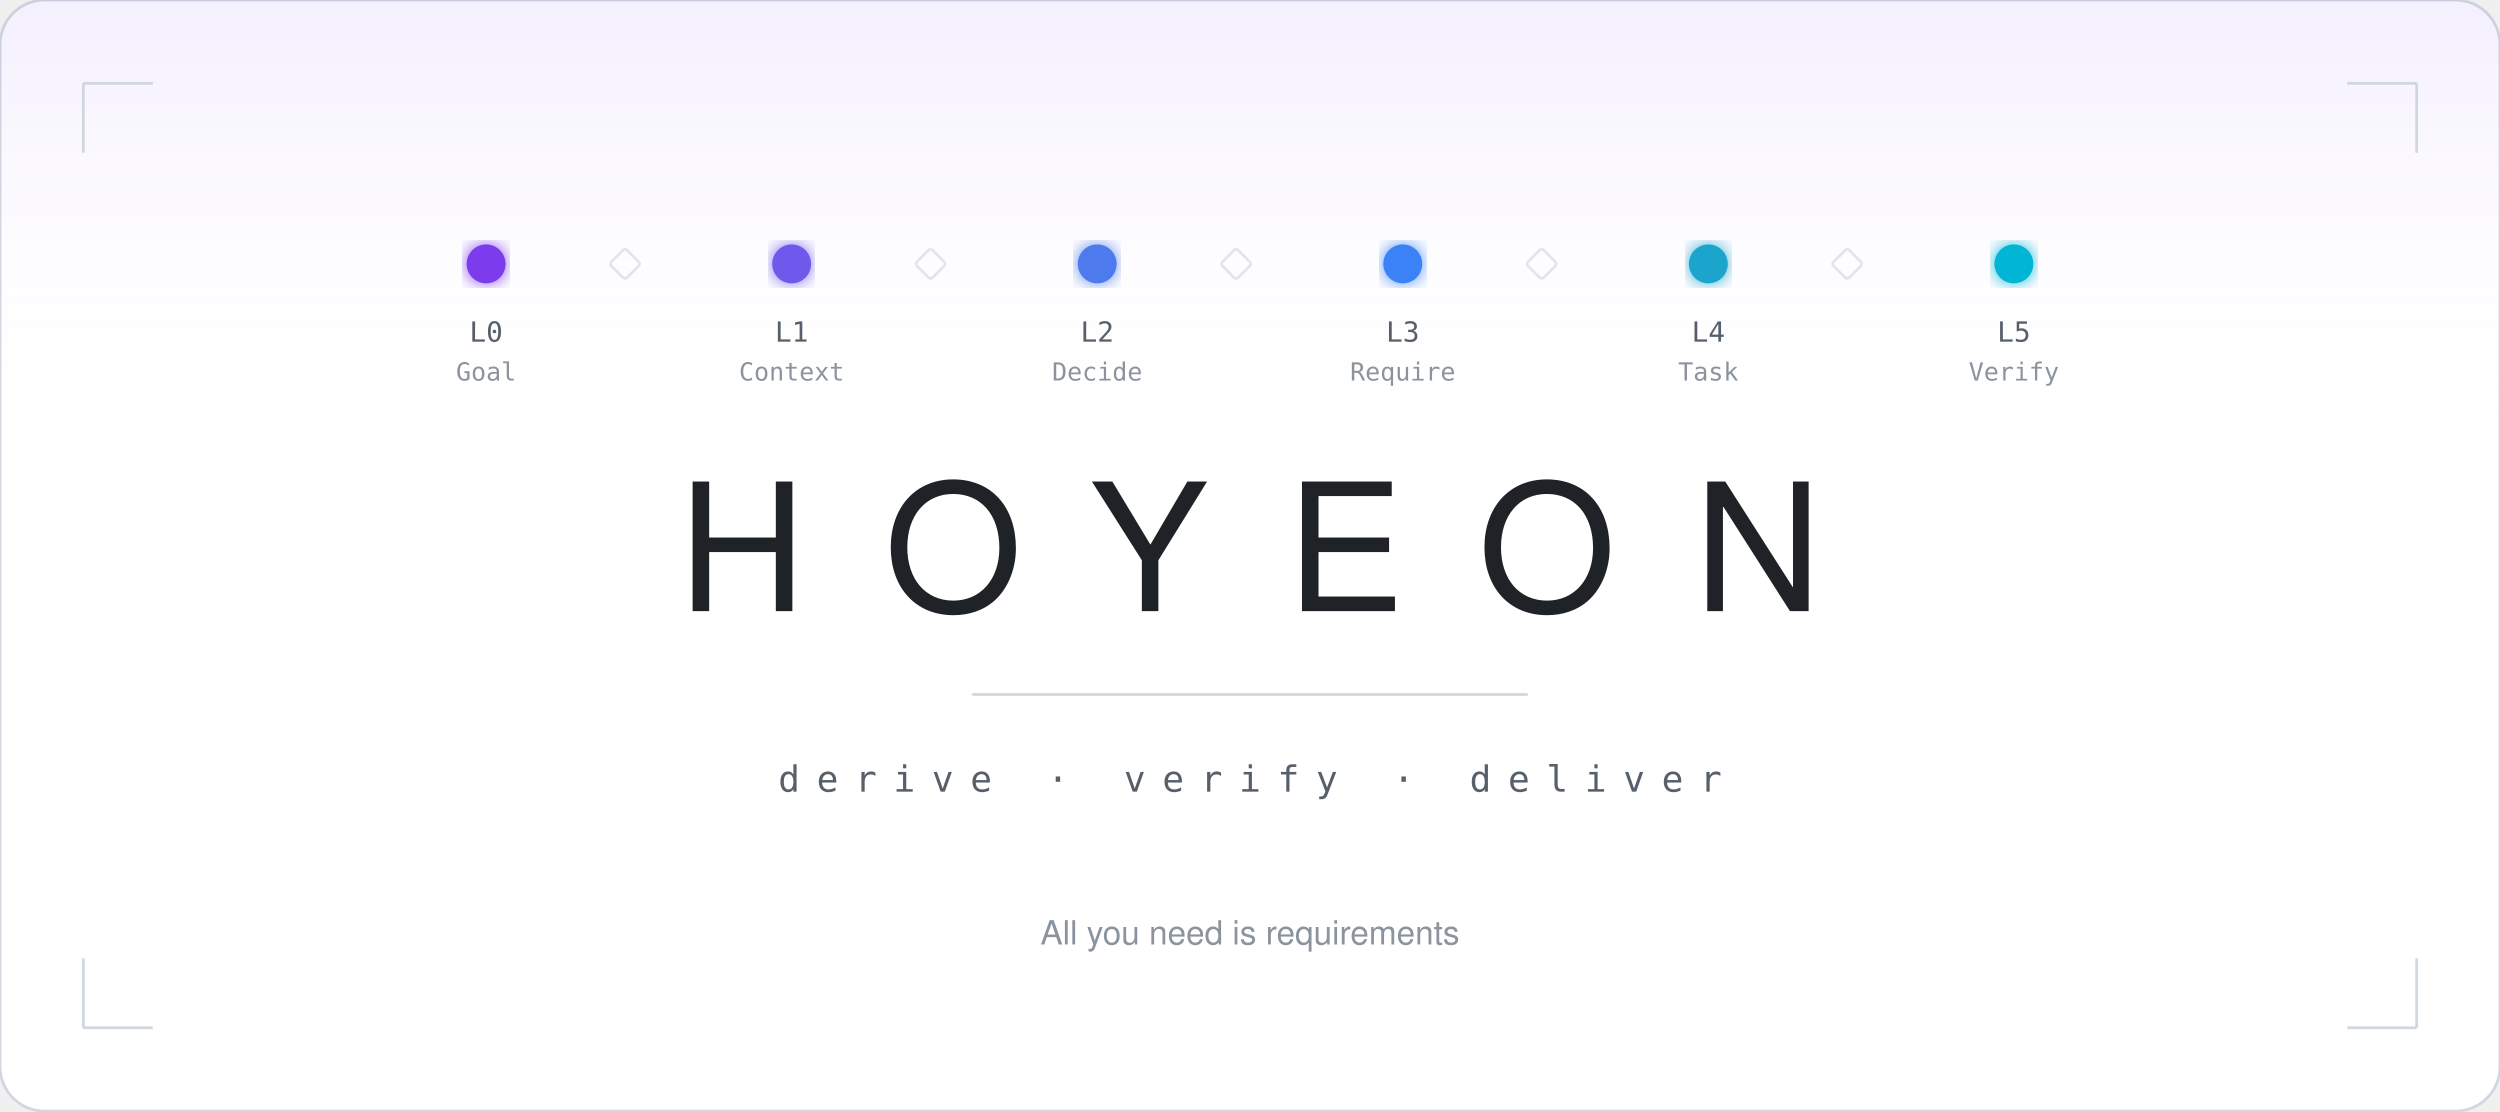
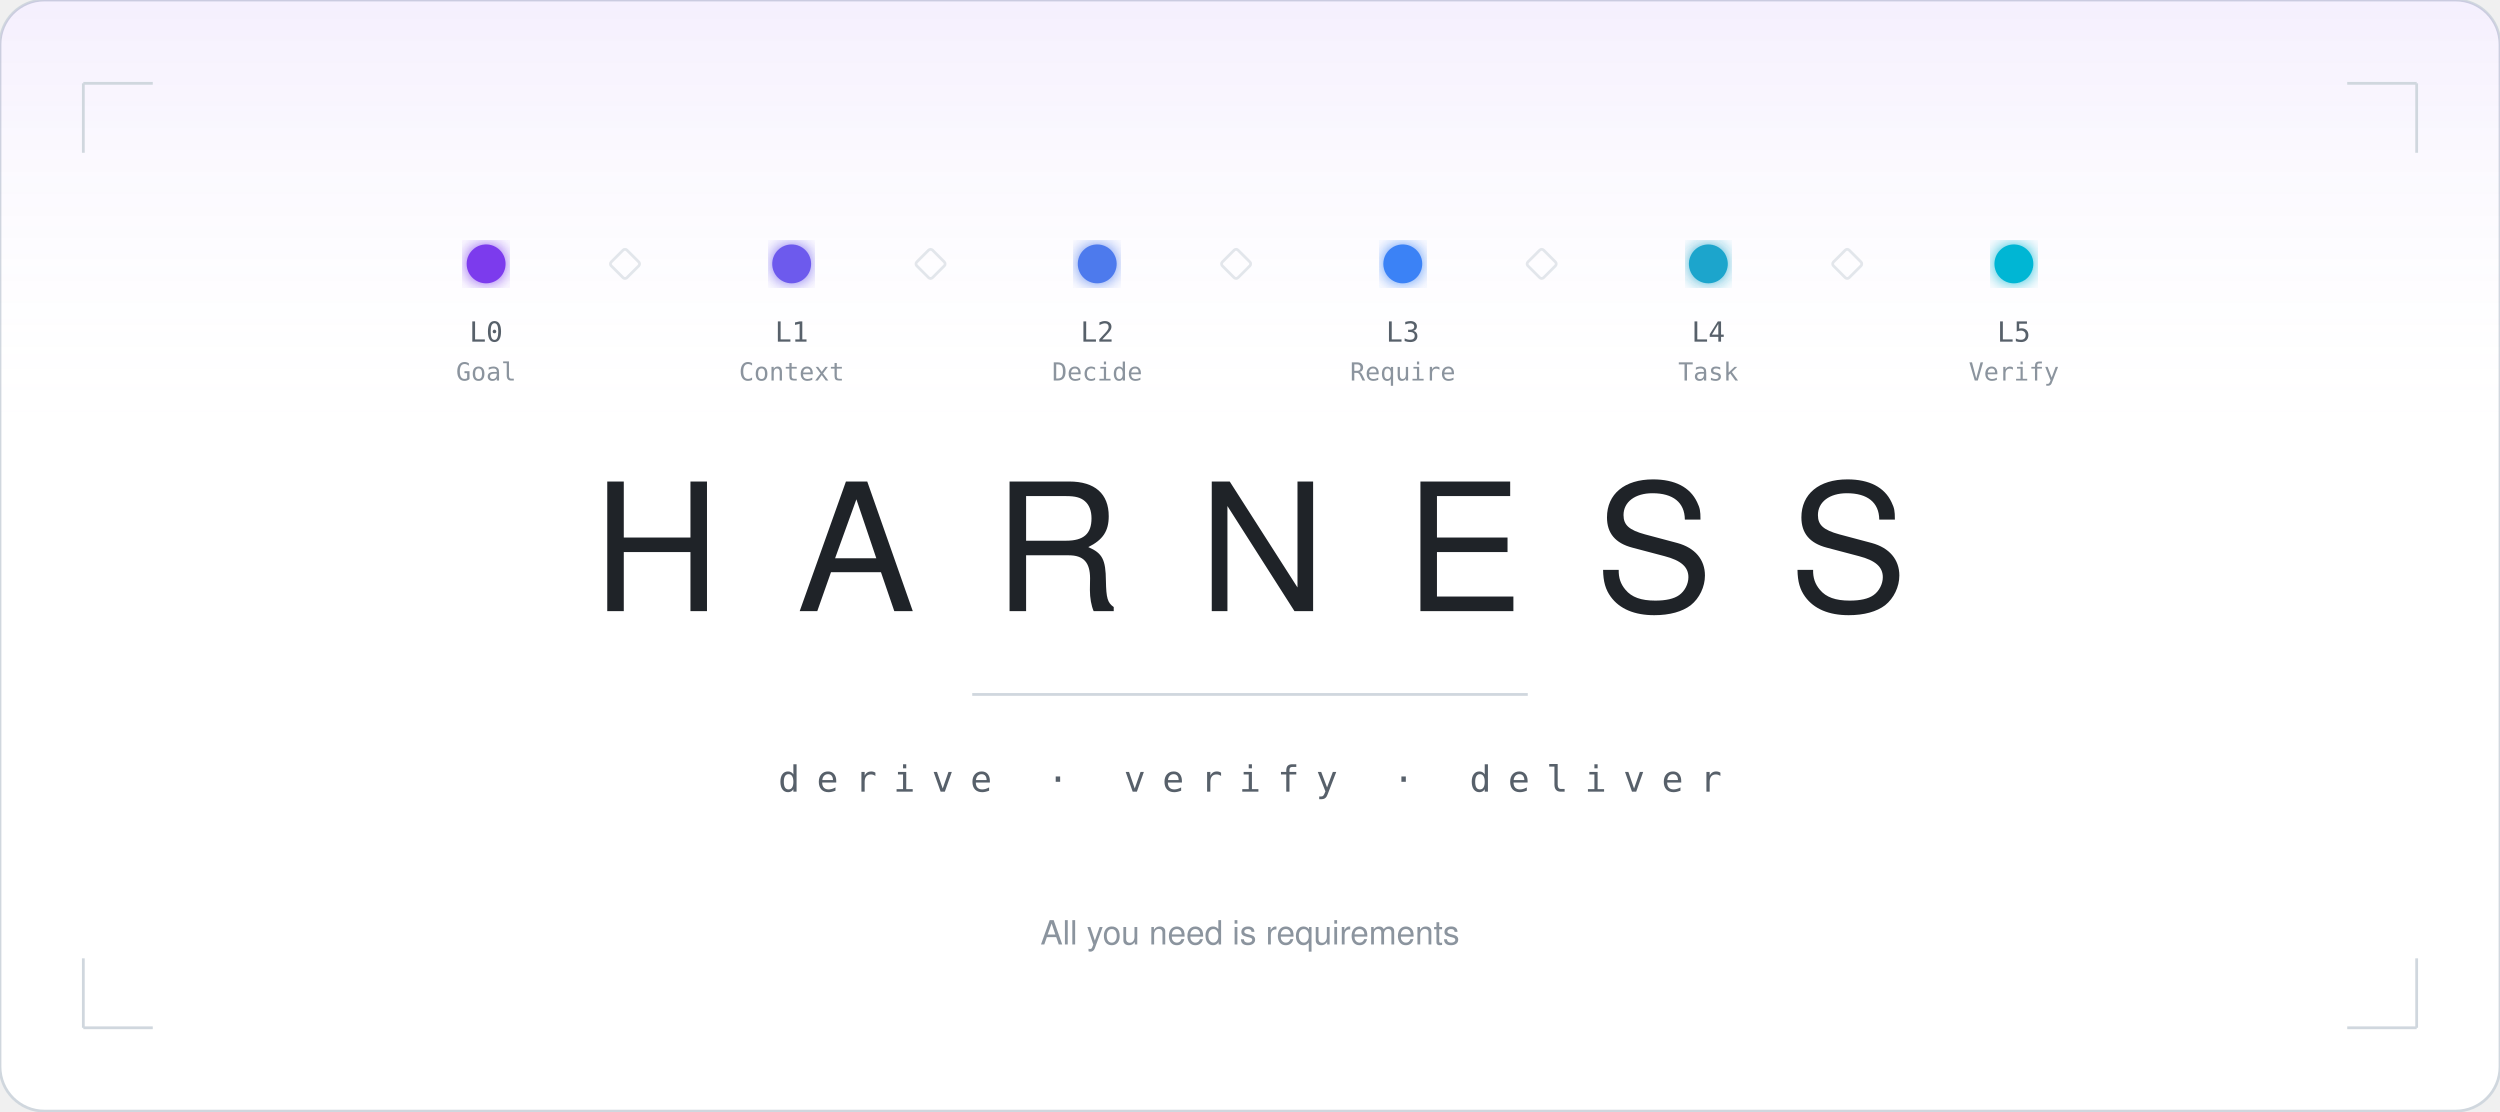
<svg xmlns="http://www.w3.org/2000/svg" viewBox="0 0 900 400">
  <defs>
    <linearGradient id="chainLine" x1="0%" y1="0%" x2="100%" y2="0%">
      <stop offset="0%" stop-color="#7c3aed" />
      <stop offset="50%" stop-color="#3b82f6" />
      <stop offset="100%" stop-color="#06b6d4" />
    </linearGradient>
    <linearGradient id="glowGrad" x1="0%" y1="0%" x2="0%" y2="100%">
      <stop offset="0%" stop-color="#7c3aed" stop-opacity="0.08" />
      <stop offset="100%" stop-color="#ffffff" stop-opacity="0" />
    </linearGradient>
    <filter id="glow">
      <feGaussianBlur stdDeviation="3" result="blur" />
      <feMerge>
        <feMergeNode in="blur" />
        <feMergeNode in="SourceGraphic" />
      </feMerge>
    </filter>
    <filter id="softGlow">
      <feGaussianBlur stdDeviation="4" result="blur" />
      <feMerge>
        <feMergeNode in="blur" />
        <feMergeNode in="SourceGraphic" />
      </feMerge>
    </filter>
  </defs>
  <rect width="900" height="400" rx="16" fill="#ffffff" stroke="#d0d7de" stroke-width="1" />
  <rect width="900" height="160" rx="16" fill="url(#glowGrad)" />
  <g transform="translate(0, 95)">
    <line x1="175" y1="0" x2="725" y2="0" stroke="url(#chainLine)" stroke-width="2" opacity="0.4" />
    <g fill="none" stroke="#d0d7de" stroke-width="1" opacity="0.6">
      <rect x="221" y="-4" width="8" height="8" rx="1" transform="rotate(45,225,0)" />
      <rect x="331" y="-4" width="8" height="8" rx="1" transform="rotate(45,335,0)" />
      <rect x="441" y="-4" width="8" height="8" rx="1" transform="rotate(45,445,0)" />
      <rect x="551" y="-4" width="8" height="8" rx="1" transform="rotate(45,555,0)" />
      <rect x="661" y="-4" width="8" height="8" rx="1" transform="rotate(45,665,0)" />
    </g>
    <circle cx="175" cy="0" r="7" fill="#7c3aed" filter="url(#glow)" />
    <text x="175" y="28" fill="#57606a" font-family="ui-monospace, SFMono-Regular, 'SF Mono', Menlo, monospace" font-size="10" text-anchor="middle">L0</text>
    <text x="175" y="42" fill="#8b949e" font-family="ui-monospace, SFMono-Regular, 'SF Mono', Menlo, monospace" font-size="9" text-anchor="middle">Goal</text>
    <circle cx="285" cy="0" r="7" fill="#6d5aed" filter="url(#glow)" />
    <text x="285" y="28" fill="#57606a" font-family="ui-monospace, SFMono-Regular, 'SF Mono', Menlo, monospace" font-size="10" text-anchor="middle">L1</text>
    <text x="285" y="42" fill="#8b949e" font-family="ui-monospace, SFMono-Regular, 'SF Mono', Menlo, monospace" font-size="9" text-anchor="middle">Context</text>
    <circle cx="395" cy="0" r="7" fill="#4e7aed" filter="url(#glow)" />
    <text x="395" y="28" fill="#57606a" font-family="ui-monospace, SFMono-Regular, 'SF Mono', Menlo, monospace" font-size="10" text-anchor="middle">L2</text>
    <text x="395" y="42" fill="#8b949e" font-family="ui-monospace, SFMono-Regular, 'SF Mono', Menlo, monospace" font-size="9" text-anchor="middle">Decide</text>
    <circle cx="505" cy="0" r="7" fill="#3b82f6" filter="url(#glow)" />
    <text x="505" y="28" fill="#57606a" font-family="ui-monospace, SFMono-Regular, 'SF Mono', Menlo, monospace" font-size="10" text-anchor="middle">L3</text>
    <text x="505" y="42" fill="#8b949e" font-family="ui-monospace, SFMono-Regular, 'SF Mono', Menlo, monospace" font-size="9" text-anchor="middle">Require</text>
    <circle cx="615" cy="0" r="7" fill="#1ea5cc" filter="url(#glow)" />
    <text x="615" y="28" fill="#57606a" font-family="ui-monospace, SFMono-Regular, 'SF Mono', Menlo, monospace" font-size="10" text-anchor="middle">L4</text>
    <text x="615" y="42" fill="#8b949e" font-family="ui-monospace, SFMono-Regular, 'SF Mono', Menlo, monospace" font-size="9" text-anchor="middle">Task</text>
    <circle cx="725" cy="0" r="7" fill="#06b6d4" filter="url(#glow)" />
    <text x="725" y="28" fill="#57606a" font-family="ui-monospace, SFMono-Regular, 'SF Mono', Menlo, monospace" font-size="10" text-anchor="middle">L5</text>
    <text x="725" y="42" fill="#8b949e" font-family="ui-monospace, SFMono-Regular, 'SF Mono', Menlo, monospace" font-size="9" text-anchor="middle">Verify</text>
  </g>
-   <text x="450" y="220" fill="#1f2328" font-family="-apple-system, BlinkMacSystemFont, 'Segoe UI', Helvetica, Arial, sans-serif" font-size="64" font-weight="200" text-anchor="middle" letter-spacing="28">HOYEON</text>
+   <text x="450" y="220" fill="#1f2328" font-family="-apple-system, BlinkMacSystemFont, 'Segoe UI', Helvetica, Arial, sans-serif" font-size="64" font-weight="200" text-anchor="middle" letter-spacing="28">HARNESS</text>
  <line x1="350" y1="250" x2="550" y2="250" stroke="#d0d7de" stroke-width="1" />
  <text x="450" y="285" fill="#57606a" font-family="ui-monospace, SFMono-Regular, 'SF Mono', Menlo, monospace" font-size="13" text-anchor="middle" letter-spacing="6">derive · verify · deliver</text>
  <text x="450" y="340" fill="#8b949e" font-family="-apple-system, BlinkMacSystemFont, 'Segoe UI', Helvetica, Arial, sans-serif" font-size="12" text-anchor="middle">All you need is requirements</text>
  <line x1="30" y1="30" x2="30" y2="55" stroke="#d0d7de" stroke-width="1" />
  <line x1="30" y1="30" x2="55" y2="30" stroke="#d0d7de" stroke-width="1" />
  <line x1="870" y1="30" x2="870" y2="55" stroke="#d0d7de" stroke-width="1" />
  <line x1="870" y1="30" x2="845" y2="30" stroke="#d0d7de" stroke-width="1" />
  <line x1="30" y1="370" x2="30" y2="345" stroke="#d0d7de" stroke-width="1" />
  <line x1="30" y1="370" x2="55" y2="370" stroke="#d0d7de" stroke-width="1" />
  <line x1="870" y1="370" x2="870" y2="345" stroke="#d0d7de" stroke-width="1" />
  <line x1="870" y1="370" x2="845" y2="370" stroke="#d0d7de" stroke-width="1" />
</svg>
